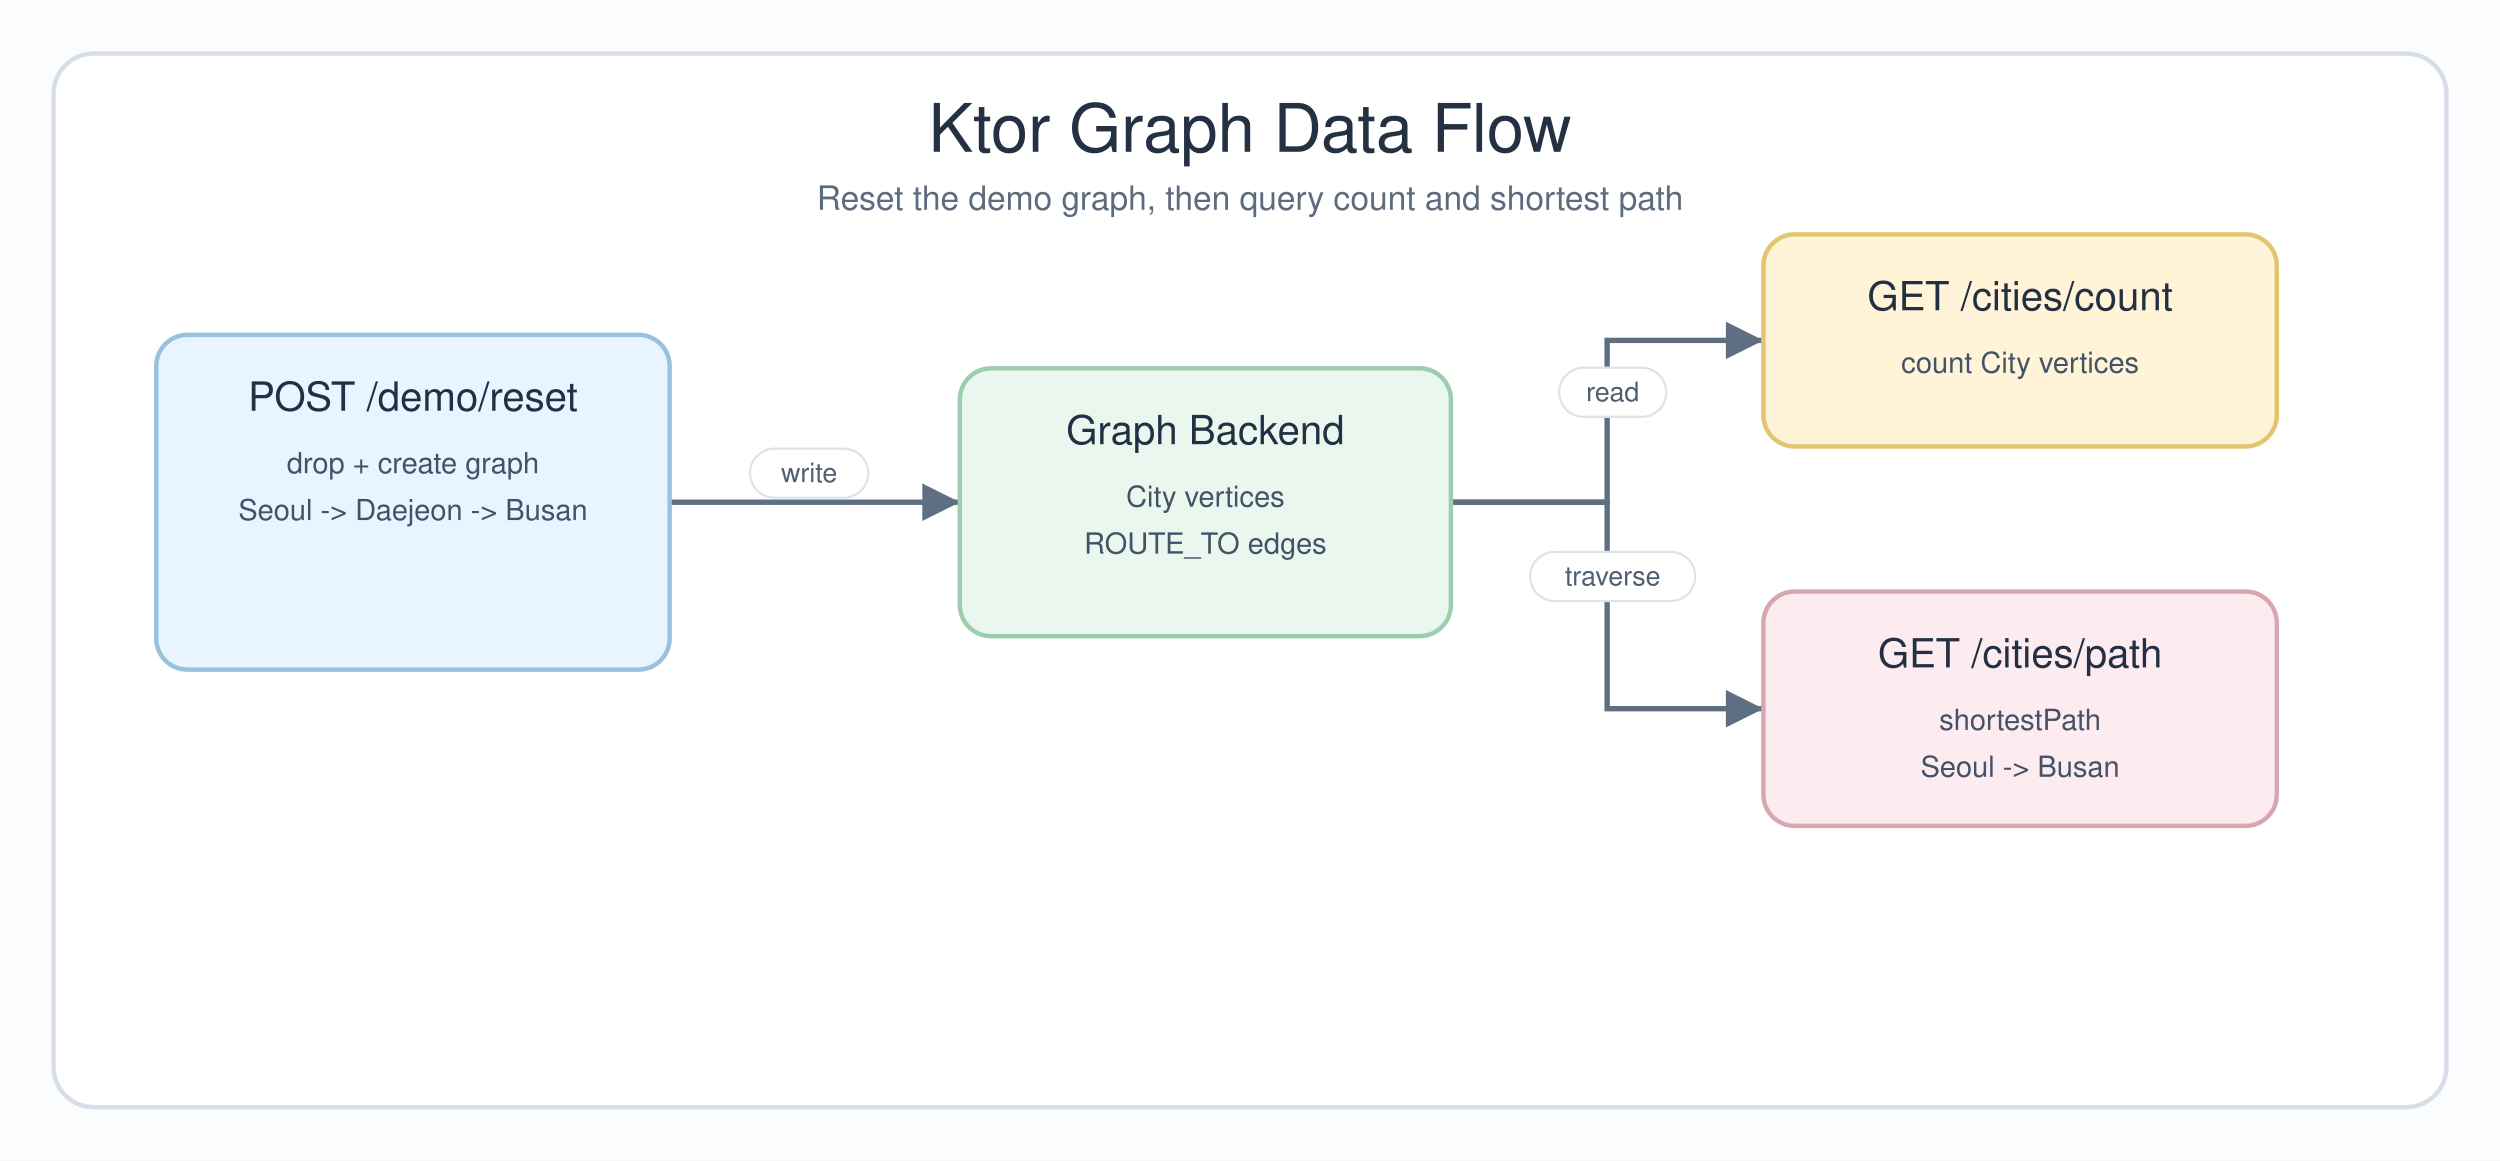
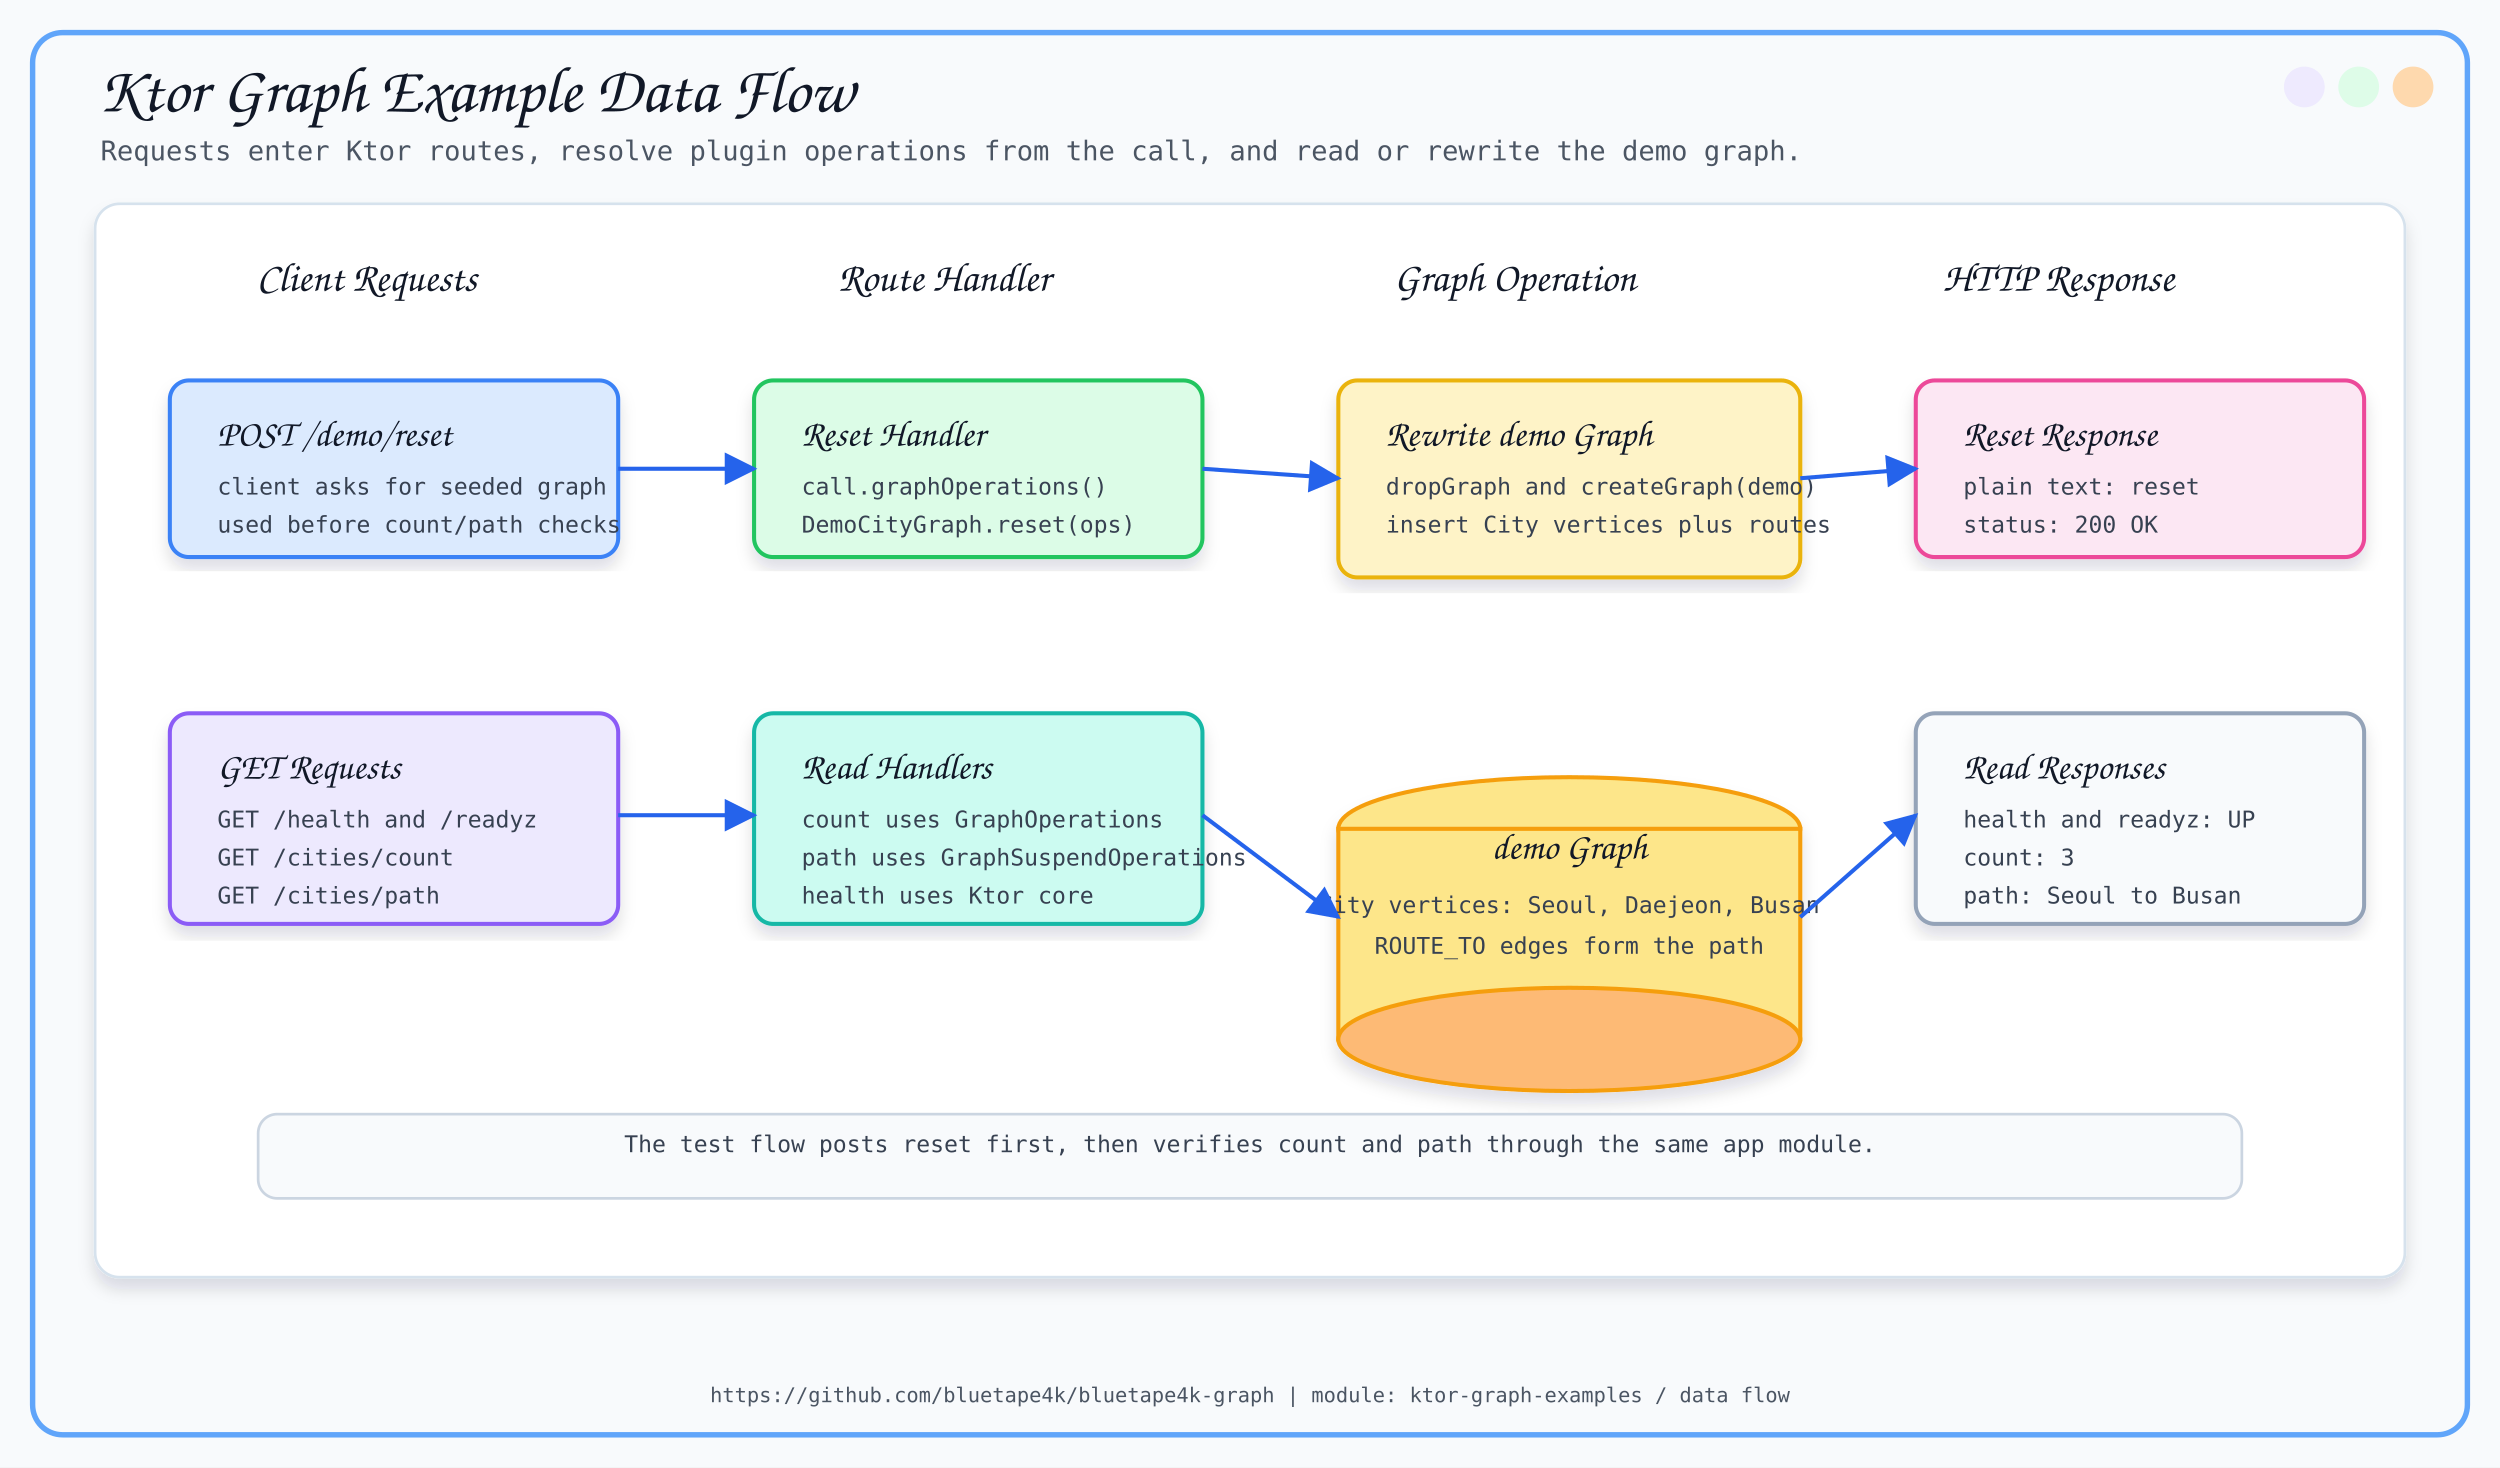
- <svg xmlns="http://www.w3.org/2000/svg" width="1120" height="520" viewBox="0 0 1120 520" role="img" aria-labelledby="title desc">
+ <svg xmlns="http://www.w3.org/2000/svg" width="1840" height="1080" viewBox="0 0 1840 1080">
  <defs>
-     <marker id="arrow" markerWidth="9" markerHeight="9" refX="8" refY="4.5" orient="auto" markerUnits="strokeWidth">
-       <path d="M1,1 L8,4.5 L1,8 Z" fill="#5f6f82" />
+     <filter id="softShadow" x="-8%" y="-8%" width="116%" height="116%">
+       <feDropShadow dx="0" dy="8" stdDeviation="6" flood-color="#0F172A" flood-opacity="0.13" />
+     </filter>
+     <marker id="arrow" viewBox="0 0 10 10" refX="9" refY="5" markerWidth="8" markerHeight="8" orient="auto">
+       <path d="M 0 0 L 10 5 L 0 10 z" fill="#2563EB" />
    </marker>
-     <style>
-       .canvas { fill: #fbfcfe; }
-       .frame { fill: #ffffff; stroke: #d7dee8; stroke-width: 2; }
-       .title { font-family: "Architects Daughter", "Comic Sans MS", "Helvetica", sans-serif; font-size: 30px; fill: #243142; }
-       .subtitle { font-family: "Comic Mono", "Comic Sans MS", "Helvetica", sans-serif; font-size: 15px; fill: #5c6b7d; }
-       .box-title { font-family: "Architects Daughter", "Comic Sans MS", "Helvetica", sans-serif; font-size: 18px; fill: #233044; }
-       .box-text { font-family: "Comic Mono", "Comic Sans MS", "Helvetica", sans-serif; font-size: 13px; fill: #435266; }
-       .label { font-family: "Comic Mono", "Comic Sans MS", "Helvetica", sans-serif; font-size: 12px; fill: #4f5e70; }
-       .edge { fill: none; stroke: #5f6f82; stroke-width: 2.4; marker-end: url(#arrow); }
-       .pill { fill: #ffffff; stroke: #dbe3ee; stroke-width: 1; }
-     </style>
  </defs>
-   <rect class="canvas" width="1120" height="520" />
-   <rect class="frame" x="24" y="24" width="1072" height="472" rx="18" />
-   <text class="title" x="560" y="68" text-anchor="middle">Ktor Graph Data Flow</text>
-   <text class="subtitle" x="560" y="94" text-anchor="middle">Reset the demo graph, then query count and shortest path</text>
-   <path class="edge" d="M 300 225 H 365 V 225 H 430" />
-   <rect class="pill" x="336" y="201" width="53" height="22" rx="11" />
-   <text class="label" x="362.5" y="216" text-anchor="middle">write</text>
-   <path class="edge" d="M 650 225 H 720 V 152.5 H 790" />
-   <rect class="pill" x="698.5" y="164.75" width="48" height="22" rx="11" />
-   <text class="label" x="722.5" y="179.75" text-anchor="middle">read</text>
-   <path class="edge" d="M 650 225 H 720 V 317.5 H 790" />
-   <rect class="pill" x="685.5" y="247.25" width="74" height="22" rx="11" />
-   <text class="label" x="722.5" y="262.25" text-anchor="middle">traverse</text>
-   <g>
-     <rect x="70" y="150" width="230" height="150" rx="14" fill="#e8f4ff" stroke="#98c1df" stroke-width="2" />
-     <text class="box-title" x="185" y="184" text-anchor="middle">POST /demo/reset</text>
-     <text class="box-text" x="185" y="212" text-anchor="middle">drop + create graph</text>
-     <text class="box-text" x="185" y="233" text-anchor="middle">Seoul -&gt; Daejeon -&gt; Busan</text>
+   <style>
+     .title { font-family: 'Architects Daughter', cursive; font-size: 48px; fill: #111827; }
+     .subtitle { font-family: 'Comic Mono', monospace; font-size: 20px; fill: #4B5563; }
+     .section { font-family: 'Architects Daughter', cursive; font-size: 30px; fill: #111827; }
+     .label { font-family: 'Architects Daughter', cursive; font-size: 27px; fill: #111827; }
+     .small { font-family: 'Comic Mono', monospace; font-size: 17px; fill: #374151; }
+     .tiny { font-family: 'Comic Mono', monospace; font-size: 15px; fill: #4B5563; }
+     .card { filter: url(#softShadow); }
+     .line { stroke: #2563EB; stroke-width: 3; fill: none; marker-end: url(#arrow); }
+     .thin { stroke: #64748B; stroke-width: 2.2; fill: none; marker-end: url(#arrow); }
+   </style>
+   <rect x="0" y="0" width="1840" height="1080" fill="#F8FAFC" />
+   <rect x="24" y="24" width="1792" height="1032" rx="22" fill="none" stroke="#60A5FA" stroke-width="4" />
+   <circle cx="1776" cy="64" r="15" fill="#FED7AA" opacity="0.95" />
+   <circle cx="1736" cy="64" r="15" fill="#DCFCE7" opacity="0.95" />
+   <circle cx="1696" cy="64" r="15" fill="#EDE9FE" opacity="0.95" />
+   <text x="72" y="82" class="title">Ktor Graph Example Data Flow</text>
+   <text x="74" y="118" class="subtitle">Requests enter Ktor routes, resolve plugin operations from the call, and read or rewrite the demo graph.</text>
+   <rect x="70" y="150" width="1700" height="790" rx="18" fill="#FFFFFF" stroke="#D6E2ED" stroke-width="2" filter="url(#softShadow)" />
+   <text x="270" y="214" text-anchor="middle" class="section">Client Requests</text>
+   <text x="695" y="214" text-anchor="middle" class="section">Route Handler</text>
+   <text x="1115" y="214" text-anchor="middle" class="section">Graph Operation</text>
+   <text x="1515" y="214" text-anchor="middle" class="section">HTTP Response</text>
+   <rect x="125" y="280" width="330" height="130" rx="14" fill="#DBEAFE" stroke="#3B82F6" stroke-width="3" class="card" />
+   <text x="160" y="328" class="label">POST /demo/reset</text>
+   <text x="160" y="364" class="small">client asks for seeded graph</text>
+   <text x="160" y="392" class="small">used before count/path checks</text>
+   <rect x="125" y="525" width="330" height="155" rx="14" fill="#EDE9FE" stroke="#8B5CF6" stroke-width="3" class="card" />
+   <text x="160" y="573" class="label">GET Requests</text>
+   <text x="160" y="609" class="small">GET /health and /readyz</text>
+   <text x="160" y="637" class="small">GET /cities/count</text>
+   <text x="160" y="665" class="small">GET /cities/path</text>
+   <rect x="555" y="280" width="330" height="130" rx="14" fill="#DCFCE7" stroke="#22C55E" stroke-width="3" class="card" />
+   <text x="590" y="328" class="label">Reset Handler</text>
+   <text x="590" y="364" class="small">call.graphOperations()</text>
+   <text x="590" y="392" class="small">DemoCityGraph.reset(ops)</text>
+   <rect x="555" y="525" width="330" height="155" rx="14" fill="#CCFBF1" stroke="#14B8A6" stroke-width="3" class="card" />
+   <text x="590" y="573" class="label">Read Handlers</text>
+   <text x="590" y="609" class="small">count uses GraphOperations</text>
+   <text x="590" y="637" class="small">path uses GraphSuspendOperations</text>
+   <text x="590" y="665" class="small">health uses Ktor core</text>
+   <rect x="985" y="280" width="340" height="145" rx="14" fill="#FEF3C7" stroke="#EAB308" stroke-width="3" class="card" />
+   <text x="1020" y="328" class="label">Rewrite demo Graph</text>
+   <text x="1020" y="364" class="small">dropGraph and createGraph(demo)</text>
+   <text x="1020" y="392" class="small">insert City vertices plus routes</text>
+   <g class="card">
+     <ellipse cx="1155" cy="610" rx="170" ry="38" fill="#FDE68A" stroke="#F59E0B" stroke-width="3" />
+     <rect x="985" y="610" width="340" height="155" fill="#FDE68A" stroke="#F59E0B" stroke-width="3" />
+     <ellipse cx="1155" cy="765" rx="170" ry="38" fill="#FDBA74" stroke="#F59E0B" stroke-width="3" />
  </g>
-   <g>
-     <rect x="430" y="165" width="220" height="120" rx="14" fill="#eaf7ef" stroke="#9ccdad" stroke-width="2" />
-     <text class="box-title" x="540" y="199" text-anchor="middle">Graph Backend</text>
-     <text class="box-text" x="540" y="227" text-anchor="middle">City vertices</text>
-     <text class="box-text" x="540" y="248" text-anchor="middle">ROUTE_TO edges</text>
-   </g>
-   <g>
-     <rect x="790" y="105" width="230" height="95" rx="14" fill="#fff4d8" stroke="#e3c46f" stroke-width="2" />
-     <text class="box-title" x="905" y="139" text-anchor="middle">GET /cities/count</text>
-     <text class="box-text" x="905" y="167" text-anchor="middle">count City vertices</text>
-   </g>
-   <g>
-     <rect x="790" y="265" width="230" height="105" rx="14" fill="#fdecef" stroke="#d8a6b0" stroke-width="2" />
-     <text class="box-title" x="905" y="299" text-anchor="middle">GET /cities/path</text>
-     <text class="box-text" x="905" y="327" text-anchor="middle">shortestPath</text>
-     <text class="box-text" x="905" y="348" text-anchor="middle">Seoul -&gt; Busan</text>
-   </g>
+   <text x="1155" y="632" text-anchor="middle" class="label">demo Graph</text>
+   <text x="1155" y="672" text-anchor="middle" class="small">City vertices: Seoul, Daejeon, Busan</text>
+   <text x="1155" y="702" text-anchor="middle" class="small">ROUTE_TO edges form the path</text>
+   <rect x="1410" y="280" width="330" height="130" rx="14" fill="#FCE7F3" stroke="#EC4899" stroke-width="3" class="card" />
+   <text x="1445" y="328" class="label">Reset Response</text>
+   <text x="1445" y="364" class="small">plain text: reset</text>
+   <text x="1445" y="392" class="small">status: 200 OK</text>
+   <rect x="1410" y="525" width="330" height="155" rx="14" fill="#F8FAFC" stroke="#94A3B8" stroke-width="3" class="card" />
+   <text x="1445" y="573" class="label">Read Responses</text>
+   <text x="1445" y="609" class="small">health and readyz: UP</text>
+   <text x="1445" y="637" class="small">count: 3</text>
+   <text x="1445" y="665" class="small">path: Seoul to Busan</text>
+   <path d="M 455 345 L 555 345" class="line" />
+   <path d="M 455 600 L 555 600" class="line" />
+   <path d="M 885 345 L 985 352" class="line" />
+   <path d="M 885 600 L 985 675" class="line" />
+   <path d="M 1325 352 L 1410 345" class="line" />
+   <path d="M 1325 675 L 1410 600" class="line" />
+   <rect x="190" y="820" width="1460" height="62" rx="14" fill="#F8FAFC" stroke="#CBD5E1" stroke-width="2" />
+   <text x="920" y="848" text-anchor="middle" class="small">The test flow posts reset first, then verifies count and path through the same app module.</text>
+   <text x="920" y="1032" text-anchor="middle" class="tiny">https://github.com/bluetape4k/bluetape4k-graph | module: ktor-graph-examples / data flow</text>
</svg>
